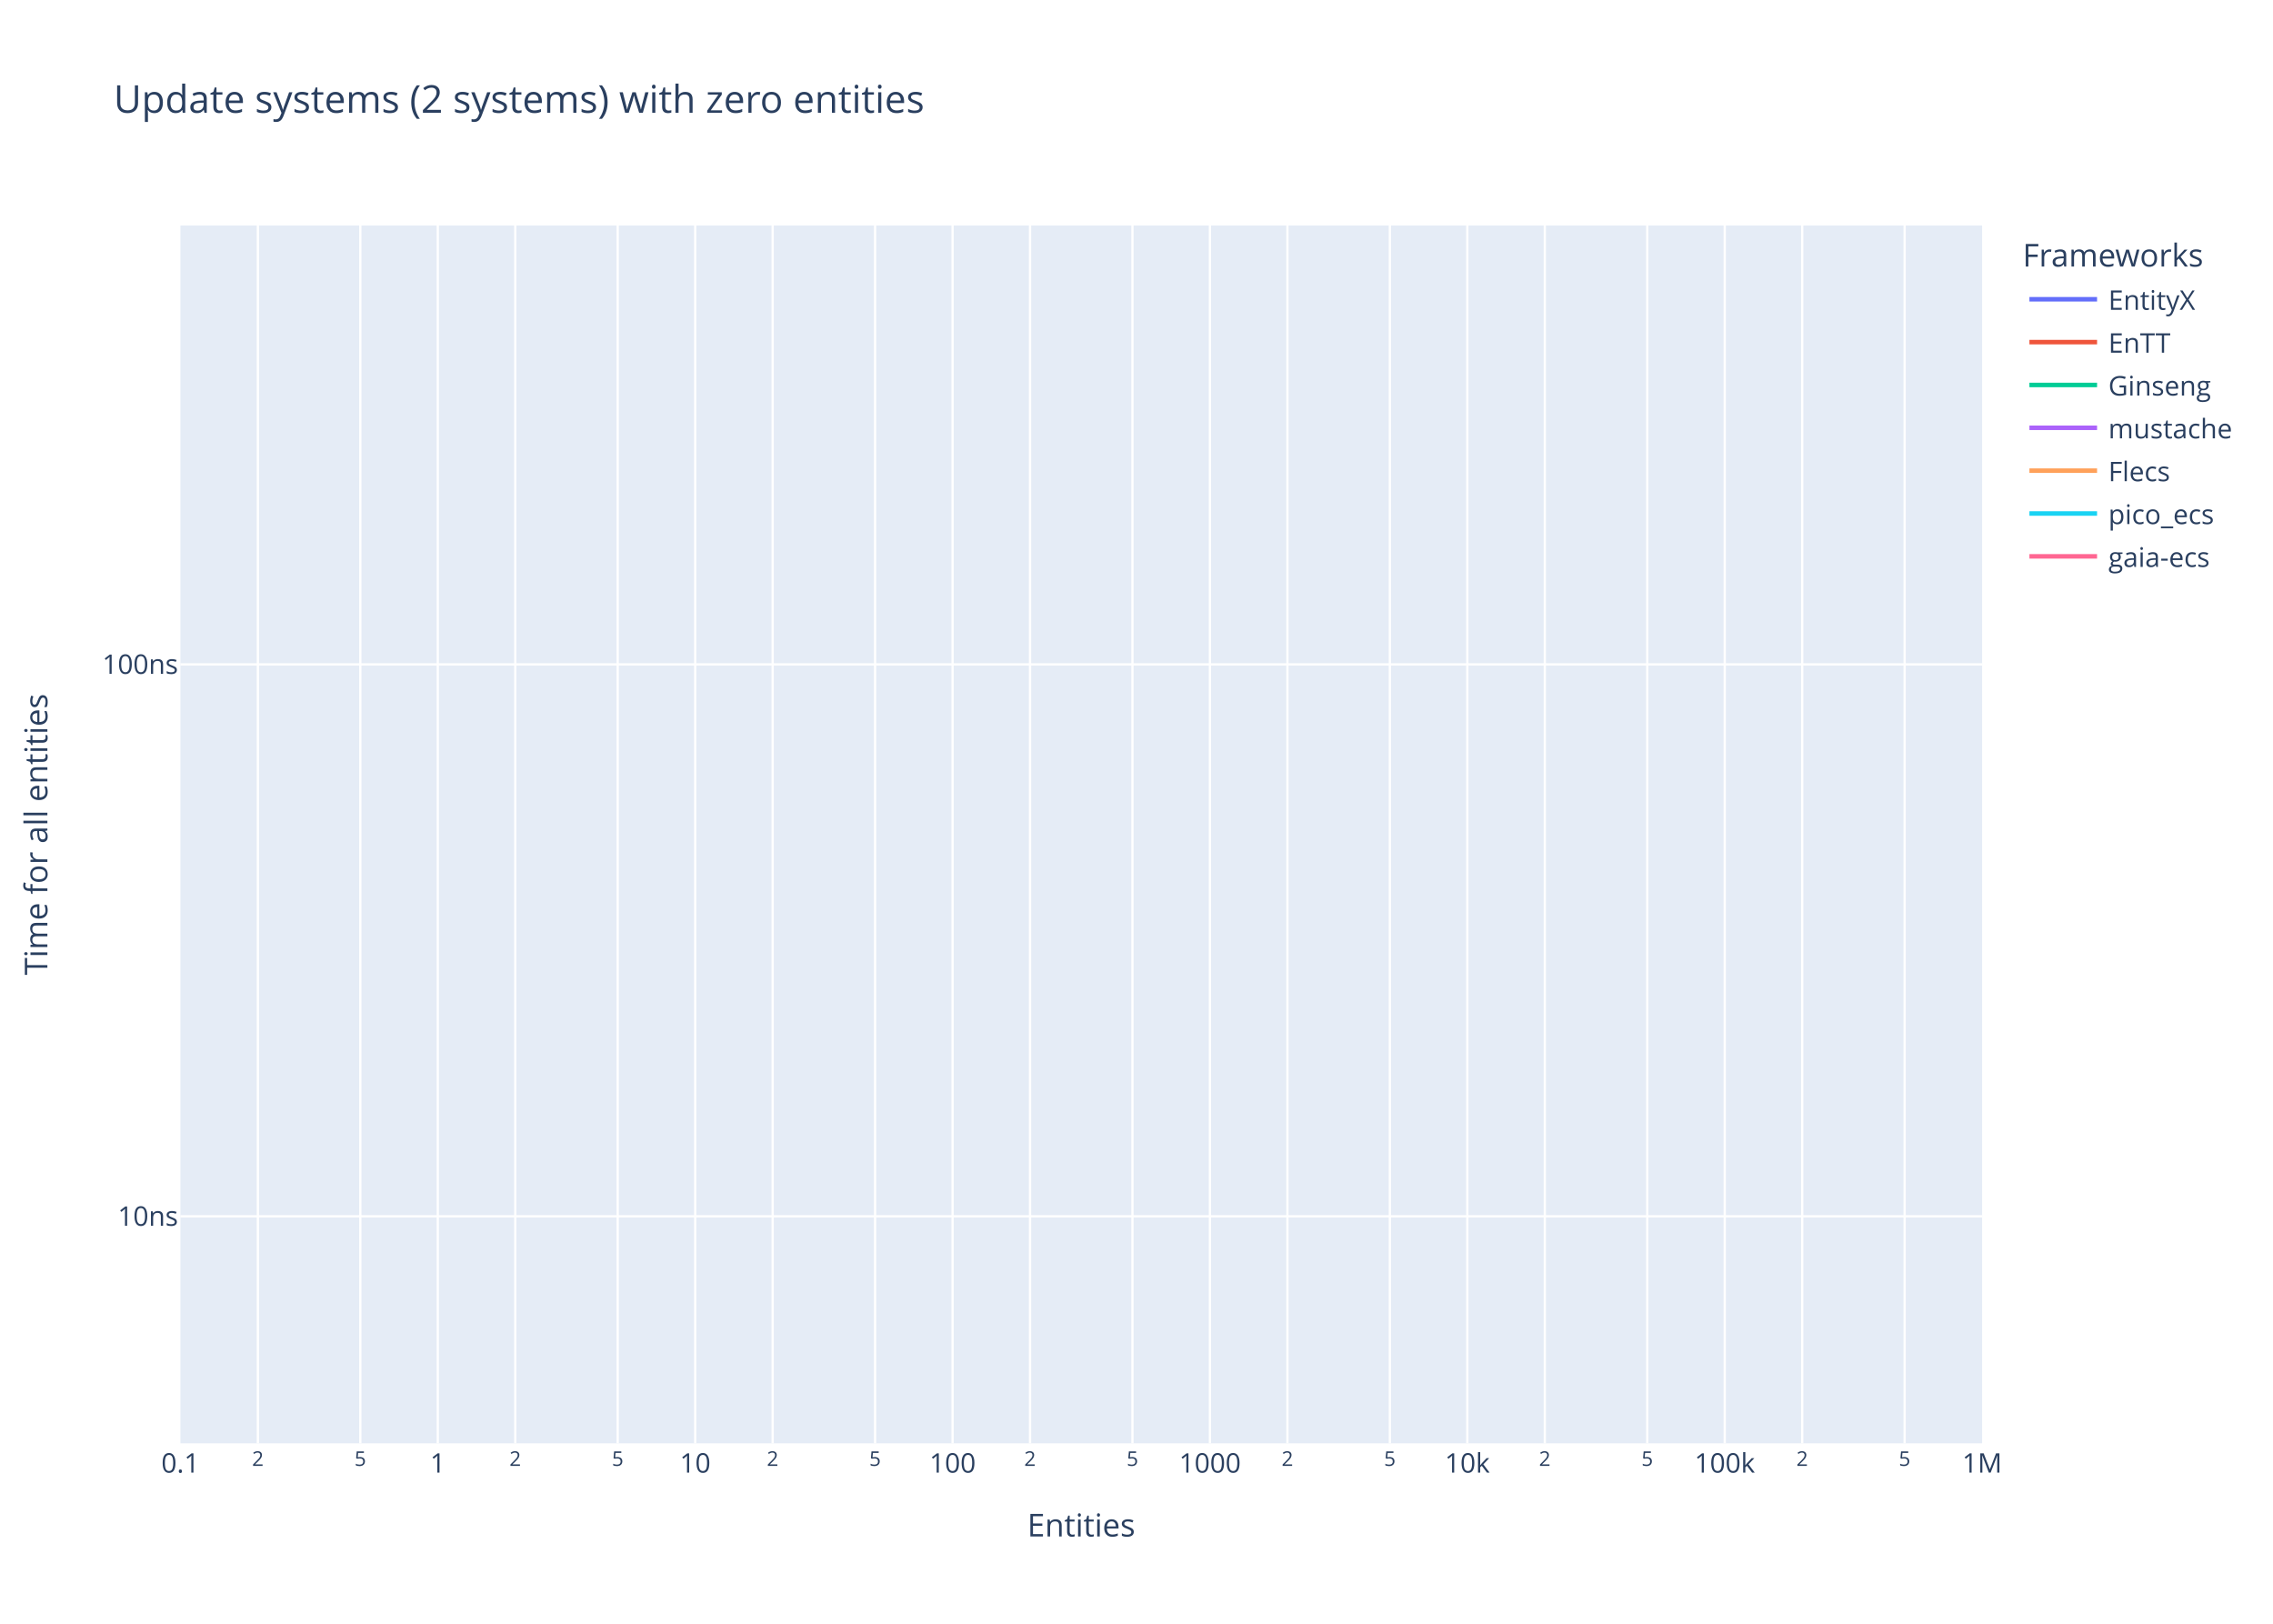
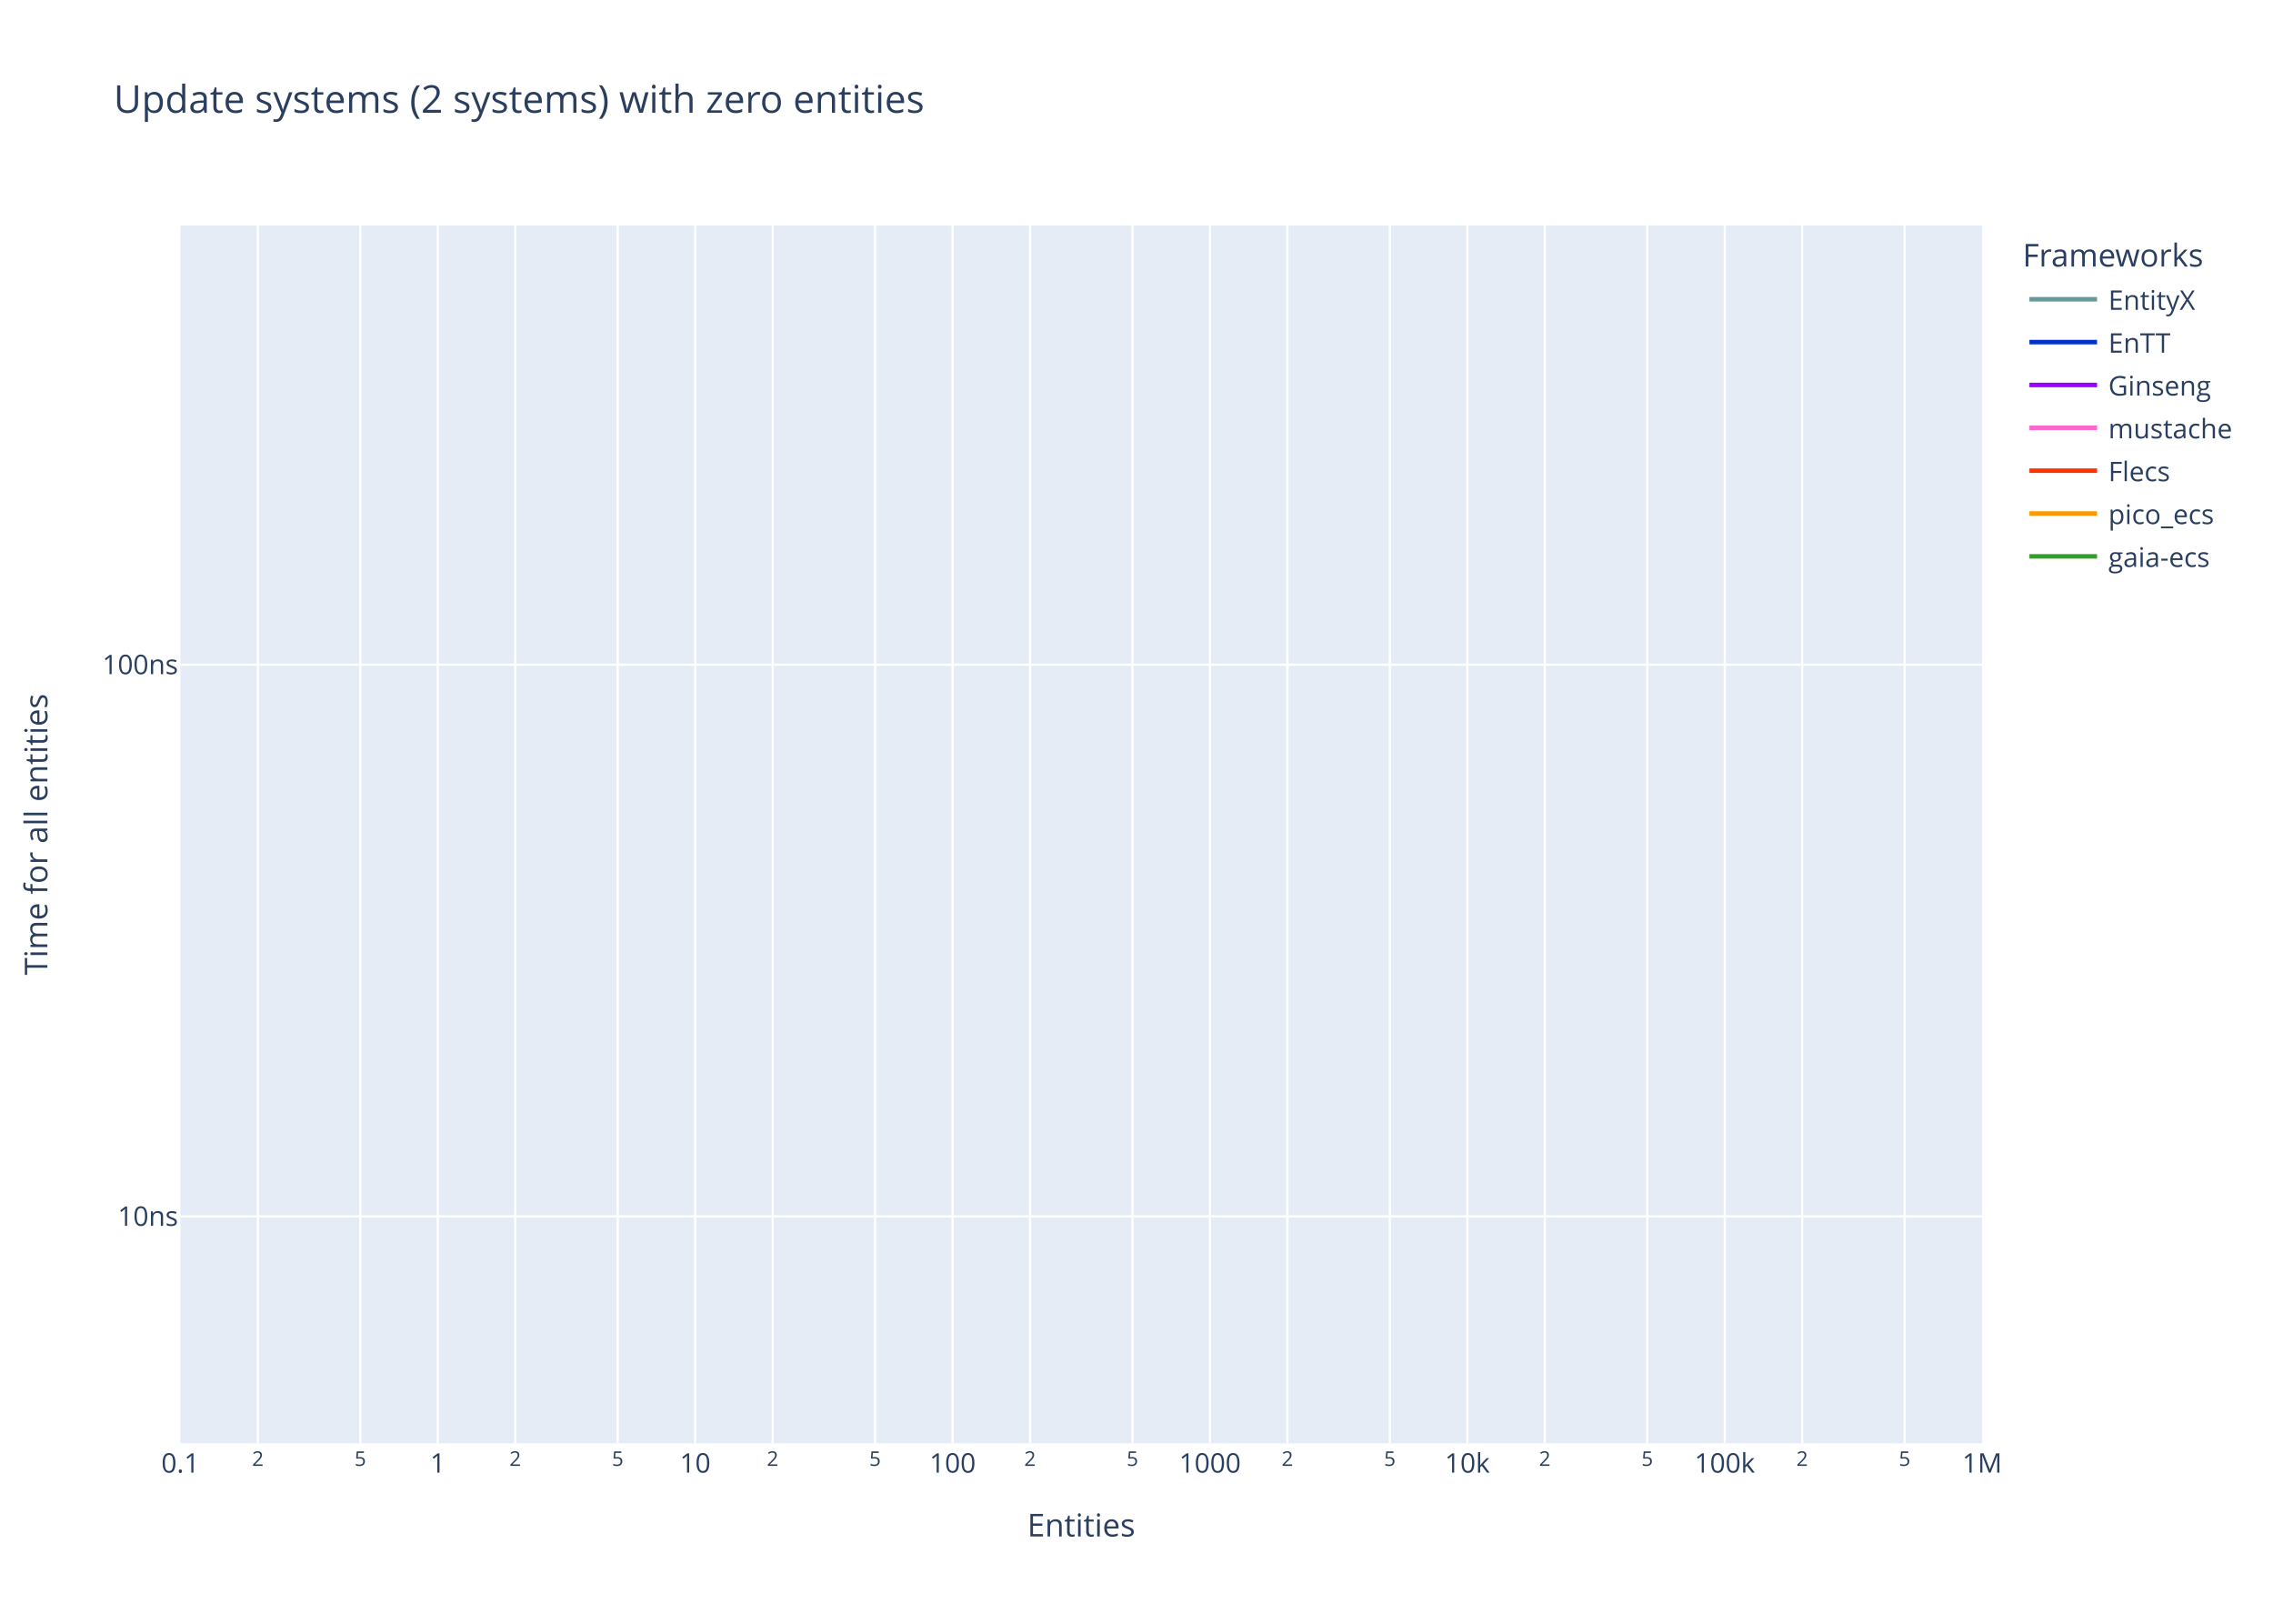
<svg xmlns="http://www.w3.org/2000/svg" class="main-svg" width="1008" height="720" style="" viewBox="0 0 1008 720">
  <rect x="0" y="0" width="1008" height="720" style="fill: rgb(255, 255, 255); fill-opacity: 1;" />
-   <defs id="defs-785926">
+   <defs id="defs-7514cf">
    <g class="clips">
-       <clipPath id="clip785926xyplot" class="plotclip">
+       <clipPath id="clip7514cfxyplot" class="plotclip">
        <rect width="799" height="540" />
      </clipPath>
-       <clipPath class="axesclip" id="clip785926x">
+       <clipPath class="axesclip" id="clip7514cfx">
        <rect x="80" y="0" width="799" height="720" />
      </clipPath>
-       <clipPath class="axesclip" id="clip785926y">
+       <clipPath class="axesclip" id="clip7514cfy">
        <rect x="0" y="100" width="1008" height="540" />
      </clipPath>
-       <clipPath class="axesclip" id="clip785926xy">
+       <clipPath class="axesclip" id="clip7514cfxy">
        <rect x="80" y="100" width="799" height="540" />
      </clipPath>
    </g>
    <g class="gradients" />
    <g class="patterns" />
  </defs>
  <g class="bglayer">
    <rect class="bg" x="80" y="100" width="799" height="540" style="fill: rgb(229, 236, 246); fill-opacity: 1; stroke-width: 0;" />
  </g>
  <g class="layer-below">
    <g class="imagelayer" />
    <g class="shapelayer" />
  </g>
  <g class="cartesianlayer">
    <g class="subplot xy">
      <g class="layer-subplot">
        <g class="shapelayer" />
        <g class="imagelayer" />
      </g>
      <g class="minor-gridlayer">
        <g class="x" />
        <g class="y" />
      </g>
      <g class="gridlayer">
        <g class="x">
          <path class="xgrid crisp" transform="translate(114.36,0)" d="M0,100v540" style="stroke: rgb(255, 255, 255); stroke-opacity: 1; stroke-width: 1px;" />
          <path class="xgrid crisp" transform="translate(159.78,0)" d="M0,100v540" style="stroke: rgb(255, 255, 255); stroke-opacity: 1; stroke-width: 1px;" />
          <path class="xgrid crisp" transform="translate(194.14,0)" d="M0,100v540" style="stroke: rgb(255, 255, 255); stroke-opacity: 1; stroke-width: 1px;" />
          <path class="xgrid crisp" transform="translate(228.5,0)" d="M0,100v540" style="stroke: rgb(255, 255, 255); stroke-opacity: 1; stroke-width: 1px;" />
          <path class="xgrid crisp" transform="translate(273.93,0)" d="M0,100v540" style="stroke: rgb(255, 255, 255); stroke-opacity: 1; stroke-width: 1px;" />
          <path class="xgrid crisp" transform="translate(308.29,0)" d="M0,100v540" style="stroke: rgb(255, 255, 255); stroke-opacity: 1; stroke-width: 1px;" />
          <path class="xgrid crisp" transform="translate(342.65,0)" d="M0,100v540" style="stroke: rgb(255, 255, 255); stroke-opacity: 1; stroke-width: 1px;" />
          <path class="xgrid crisp" transform="translate(388.07,0)" d="M0,100v540" style="stroke: rgb(255, 255, 255); stroke-opacity: 1; stroke-width: 1px;" />
          <path class="xgrid crisp" transform="translate(422.43,0)" d="M0,100v540" style="stroke: rgb(255, 255, 255); stroke-opacity: 1; stroke-width: 1px;" />
          <path class="xgrid crisp" transform="translate(456.79,0)" d="M0,100v540" style="stroke: rgb(255, 255, 255); stroke-opacity: 1; stroke-width: 1px;" />
          <path class="xgrid crisp" transform="translate(502.21,0)" d="M0,100v540" style="stroke: rgb(255, 255, 255); stroke-opacity: 1; stroke-width: 1px;" />
          <path class="xgrid crisp" transform="translate(536.57,0)" d="M0,100v540" style="stroke: rgb(255, 255, 255); stroke-opacity: 1; stroke-width: 1px;" />
          <path class="xgrid crisp" transform="translate(570.93,0)" d="M0,100v540" style="stroke: rgb(255, 255, 255); stroke-opacity: 1; stroke-width: 1px;" />
          <path class="xgrid crisp" transform="translate(616.35,0)" d="M0,100v540" style="stroke: rgb(255, 255, 255); stroke-opacity: 1; stroke-width: 1px;" />
          <path class="xgrid crisp" transform="translate(650.71,0)" d="M0,100v540" style="stroke: rgb(255, 255, 255); stroke-opacity: 1; stroke-width: 1px;" />
          <path class="xgrid crisp" transform="translate(685.07,0)" d="M0,100v540" style="stroke: rgb(255, 255, 255); stroke-opacity: 1; stroke-width: 1px;" />
          <path class="xgrid crisp" transform="translate(730.5,0)" d="M0,100v540" style="stroke: rgb(255, 255, 255); stroke-opacity: 1; stroke-width: 1px;" />
          <path class="xgrid crisp" transform="translate(764.86,0)" d="M0,100v540" style="stroke: rgb(255, 255, 255); stroke-opacity: 1; stroke-width: 1px;" />
          <path class="xgrid crisp" transform="translate(799.22,0)" d="M0,100v540" style="stroke: rgb(255, 255, 255); stroke-opacity: 1; stroke-width: 1px;" />
          <path class="xgrid crisp" transform="translate(844.64,0)" d="M0,100v540" style="stroke: rgb(255, 255, 255); stroke-opacity: 1; stroke-width: 1px;" />
        </g>
        <g class="y">
-           <path class="ygrid crisp" transform="translate(0,539.33)" d="M80,0h799" style="stroke: rgb(255, 255, 255); stroke-opacity: 1; stroke-width: 1px;" />
-           <path class="ygrid crisp" transform="translate(0,294.6)" d="M80,0h799" style="stroke: rgb(255, 255, 255); stroke-opacity: 1; stroke-width: 1px;" />
+           <path class="ygrid crisp" transform="translate(0,539.36)" d="M80,0h799" style="stroke: rgb(255, 255, 255); stroke-opacity: 1; stroke-width: 1px;" />
+           <path class="ygrid crisp" transform="translate(0,294.74)" d="M80,0h799" style="stroke: rgb(255, 255, 255); stroke-opacity: 1; stroke-width: 1px;" />
        </g>
      </g>
      <g class="zerolinelayer" />
      <path class="xlines-below" />
      <path class="ylines-below" />
      <g class="overlines-below" />
      <g class="xaxislayer-below" />
      <g class="yaxislayer-below" />
      <g class="overaxes-below" />
-       <g class="plot" transform="translate(80,100)" clip-path="url(#clip785926xyplot)">
+       <g class="plot" transform="translate(80,100)" clip-path="url(#clip7514cfxyplot)">
        <g class="scatterlayer mlayer">
-           <g class="trace scatter trace0ee2e8" style="stroke-miterlimit: 2; opacity: 1;">
-             <g class="fills" />
-             <g class="errorbars" />
-             <g class="lines">
-               <path class="js-line" d="M-15980,306.18" style="vector-effect: none; fill: none; stroke: rgb(99, 110, 250); stroke-opacity: 1; stroke-width: 2px; opacity: 1;" />
-             </g>
-             <g class="points" />
-             <g class="text" />
-           </g>
-           <g class="trace scatter traceb25acf" style="stroke-miterlimit: 2; opacity: 1;">
-             <g class="fills" />
-             <g class="errorbars" />
-             <g class="lines">
-               <path class="js-line" d="M-15980,389.38" style="vector-effect: none; fill: none; stroke: rgb(239, 85, 59); stroke-opacity: 1; stroke-width: 2px; opacity: 1;" />
-             </g>
-             <g class="points" />
-             <g class="text" />
-           </g>
-           <g class="trace scatter tracec6f167" style="stroke-miterlimit: 2; opacity: 1;">
-             <g class="fills" />
-             <g class="errorbars" />
-             <g class="lines">
-               <path class="js-line" d="M-15980,513" style="vector-effect: none; fill: none; stroke: rgb(0, 204, 150); stroke-opacity: 1; stroke-width: 2px; opacity: 1;" />
-             </g>
-             <g class="points" />
-             <g class="text" />
-           </g>
-           <g class="trace scatter tracefdec3b" style="stroke-miterlimit: 2; opacity: 1;">
-             <g class="fills" />
-             <g class="errorbars" />
-             <g class="lines">
-               <path class="js-line" d="M-15980,76.78" style="vector-effect: none; fill: none; stroke: rgb(171, 99, 250); stroke-opacity: 1; stroke-width: 2px; opacity: 1;" />
-             </g>
-             <g class="points" />
-             <g class="text" />
-           </g>
-           <g class="trace scatter tracef81ae9" style="stroke-miterlimit: 2; opacity: 1;">
-             <g class="fills" />
-             <g class="errorbars" />
-             <g class="lines">
-               <path class="js-line" d="M-15980,27" style="vector-effect: none; fill: none; stroke: rgb(255, 161, 90); stroke-opacity: 1; stroke-width: 2px; opacity: 1;" />
-             </g>
-             <g class="points" />
-             <g class="text" />
-           </g>
-           <g class="trace scatter traced814d6" style="stroke-miterlimit: 2; opacity: 1;">
-             <g class="fills" />
-             <g class="errorbars" />
-             <g class="lines">
-               <path class="js-line" d="M-15980,411.44" style="vector-effect: none; fill: none; stroke: rgb(25, 211, 243); stroke-opacity: 1; stroke-width: 2px; opacity: 1;" />
-             </g>
-             <g class="points" />
-             <g class="text" />
-           </g>
-           <g class="trace scatter traced75d71" style="stroke-miterlimit: 2; opacity: 1;">
-             <g class="fills" />
-             <g class="errorbars" />
-             <g class="lines">
-               <path class="js-line" d="M-15980,341.94" style="vector-effect: none; fill: none; stroke: rgb(255, 102, 146); stroke-opacity: 1; stroke-width: 2px; opacity: 1;" />
+           <g class="trace scatter trace809e71" style="stroke-miterlimit: 2; opacity: 1;">
+             <g class="fills" />
+             <g class="errorbars" />
+             <g class="lines">
+               <path class="js-line" d="M-15980,309.35" style="vector-effect: none; fill: none; stroke: rgb(102, 153, 153); stroke-opacity: 1; stroke-width: 2px; opacity: 1;" />
+             </g>
+             <g class="points" />
+             <g class="text" />
+           </g>
+           <g class="trace scatter tracebfc5a0" style="stroke-miterlimit: 2; opacity: 1;">
+             <g class="fills" />
+             <g class="errorbars" />
+             <g class="lines">
+               <path class="js-line" d="M-15980,389.43" style="vector-effect: none; fill: none; stroke: rgb(0, 51, 204); stroke-opacity: 1; stroke-width: 2px; opacity: 1;" />
+             </g>
+             <g class="points" />
+             <g class="text" />
+           </g>
+           <g class="trace scatter tracea4c9de" style="stroke-miterlimit: 2; opacity: 1;">
+             <g class="fills" />
+             <g class="errorbars" />
+             <g class="lines">
+               <path class="js-line" d="M-15980,513" style="vector-effect: none; fill: none; stroke: rgb(153, 0, 255); stroke-opacity: 1; stroke-width: 2px; opacity: 1;" />
+             </g>
+             <g class="points" />
+             <g class="text" />
+           </g>
+           <g class="trace scatter trace9923ec" style="stroke-miterlimit: 2; opacity: 1;">
+             <g class="fills" />
+             <g class="errorbars" />
+             <g class="lines">
+               <path class="js-line" d="M-15980,78.39" style="vector-effect: none; fill: none; stroke: rgb(255, 102, 204); stroke-opacity: 1; stroke-width: 2px; opacity: 1;" />
+             </g>
+             <g class="points" />
+             <g class="text" />
+           </g>
+           <g class="trace scatter trace946e56" style="stroke-miterlimit: 2; opacity: 1;">
+             <g class="fills" />
+             <g class="errorbars" />
+             <g class="lines">
+               <path class="js-line" d="M-15980,27" style="vector-effect: none; fill: none; stroke: rgb(255, 51, 0); stroke-opacity: 1; stroke-width: 2px; opacity: 1;" />
+             </g>
+             <g class="points" />
+             <g class="text" />
+           </g>
+           <g class="trace scatter tracef8ba99" style="stroke-miterlimit: 2; opacity: 1;">
+             <g class="fills" />
+             <g class="errorbars" />
+             <g class="lines">
+               <path class="js-line" d="M-15980,411.49" style="vector-effect: none; fill: none; stroke: rgb(255, 153, 0); stroke-opacity: 1; stroke-width: 2px; opacity: 1;" />
+             </g>
+             <g class="points" />
+             <g class="text" />
+           </g>
+           <g class="trace scatter trace91458b" style="stroke-miterlimit: 2; opacity: 1;">
+             <g class="fills" />
+             <g class="errorbars" />
+             <g class="lines">
+               <path class="js-line" d="M-15980,342.02" style="vector-effect: none; fill: none; stroke: rgb(51, 160, 44); stroke-opacity: 1; stroke-width: 2px; opacity: 1;" />
            </g>
            <g class="points" />
            <g class="text" />
          </g>
        </g>
      </g>
      <g class="overplot" />
      <path class="xlines-above crisp" d="M0,0" style="fill: none;" />
      <path class="ylines-above crisp" d="M0,0" style="fill: none;" />
      <g class="overlines-above" />
      <g class="xaxislayer-above">
        <g class="xtick">
          <text text-anchor="middle" x="0" y="653" transform="translate(80,0)" style="font-family: 'Open Sans', verdana, arial, sans-serif; font-size: 12px; fill: rgb(42, 63, 95); fill-opacity: 1; white-space: pre; opacity: 1;">0.1</text>
        </g>
        <g class="xtick">
          <text text-anchor="middle" x="0" y="650" style="font-family: 'Open Sans', verdana, arial, sans-serif; font-size: 9px; fill: rgb(42, 63, 95); fill-opacity: 1; white-space: pre; opacity: 1;" transform="translate(114.36,0)">2</text>
        </g>
        <g class="xtick">
          <text text-anchor="middle" x="0" y="650" style="font-family: 'Open Sans', verdana, arial, sans-serif; font-size: 9px; fill: rgb(42, 63, 95); fill-opacity: 1; white-space: pre; opacity: 1;" transform="translate(159.78,0)">5</text>
        </g>
        <g class="xtick">
          <text text-anchor="middle" x="0" y="653" style="font-family: 'Open Sans', verdana, arial, sans-serif; font-size: 12px; fill: rgb(42, 63, 95); fill-opacity: 1; white-space: pre; opacity: 1;" transform="translate(194.14,0)">1</text>
        </g>
        <g class="xtick">
          <text text-anchor="middle" x="0" y="650" style="font-family: 'Open Sans', verdana, arial, sans-serif; font-size: 9px; fill: rgb(42, 63, 95); fill-opacity: 1; white-space: pre; opacity: 1;" transform="translate(228.5,0)">2</text>
        </g>
        <g class="xtick">
          <text text-anchor="middle" x="0" y="650" style="font-family: 'Open Sans', verdana, arial, sans-serif; font-size: 9px; fill: rgb(42, 63, 95); fill-opacity: 1; white-space: pre; opacity: 1;" transform="translate(273.93,0)">5</text>
        </g>
        <g class="xtick">
          <text text-anchor="middle" x="0" y="653" style="font-family: 'Open Sans', verdana, arial, sans-serif; font-size: 12px; fill: rgb(42, 63, 95); fill-opacity: 1; white-space: pre; opacity: 1;" transform="translate(308.29,0)">10</text>
        </g>
        <g class="xtick">
          <text text-anchor="middle" x="0" y="650" style="font-family: 'Open Sans', verdana, arial, sans-serif; font-size: 9px; fill: rgb(42, 63, 95); fill-opacity: 1; white-space: pre; opacity: 1;" transform="translate(342.65,0)">2</text>
        </g>
        <g class="xtick">
          <text text-anchor="middle" x="0" y="650" style="font-family: 'Open Sans', verdana, arial, sans-serif; font-size: 9px; fill: rgb(42, 63, 95); fill-opacity: 1; white-space: pre; opacity: 1;" transform="translate(388.07,0)">5</text>
        </g>
        <g class="xtick">
          <text text-anchor="middle" x="0" y="653" style="font-family: 'Open Sans', verdana, arial, sans-serif; font-size: 12px; fill: rgb(42, 63, 95); fill-opacity: 1; white-space: pre; opacity: 1;" transform="translate(422.43,0)">100</text>
        </g>
        <g class="xtick">
          <text text-anchor="middle" x="0" y="650" style="font-family: 'Open Sans', verdana, arial, sans-serif; font-size: 9px; fill: rgb(42, 63, 95); fill-opacity: 1; white-space: pre; opacity: 1;" transform="translate(456.79,0)">2</text>
        </g>
        <g class="xtick">
          <text text-anchor="middle" x="0" y="650" style="font-family: 'Open Sans', verdana, arial, sans-serif; font-size: 9px; fill: rgb(42, 63, 95); fill-opacity: 1; white-space: pre; opacity: 1;" transform="translate(502.21,0)">5</text>
        </g>
        <g class="xtick">
          <text text-anchor="middle" x="0" y="653" style="font-family: 'Open Sans', verdana, arial, sans-serif; font-size: 12px; fill: rgb(42, 63, 95); fill-opacity: 1; white-space: pre; opacity: 1;" transform="translate(536.57,0)">1000</text>
        </g>
        <g class="xtick">
          <text text-anchor="middle" x="0" y="650" style="font-family: 'Open Sans', verdana, arial, sans-serif; font-size: 9px; fill: rgb(42, 63, 95); fill-opacity: 1; white-space: pre; opacity: 1;" transform="translate(570.93,0)">2</text>
        </g>
        <g class="xtick">
          <text text-anchor="middle" x="0" y="650" style="font-family: 'Open Sans', verdana, arial, sans-serif; font-size: 9px; fill: rgb(42, 63, 95); fill-opacity: 1; white-space: pre; opacity: 1;" transform="translate(616.35,0)">5</text>
        </g>
        <g class="xtick">
          <text text-anchor="middle" x="0" y="653" style="font-family: 'Open Sans', verdana, arial, sans-serif; font-size: 12px; fill: rgb(42, 63, 95); fill-opacity: 1; white-space: pre; opacity: 1;" transform="translate(650.71,0)">10k</text>
        </g>
        <g class="xtick">
          <text text-anchor="middle" x="0" y="650" style="font-family: 'Open Sans', verdana, arial, sans-serif; font-size: 9px; fill: rgb(42, 63, 95); fill-opacity: 1; white-space: pre; opacity: 1;" transform="translate(685.07,0)">2</text>
        </g>
        <g class="xtick">
          <text text-anchor="middle" x="0" y="650" style="font-family: 'Open Sans', verdana, arial, sans-serif; font-size: 9px; fill: rgb(42, 63, 95); fill-opacity: 1; white-space: pre; opacity: 1;" transform="translate(730.5,0)">5</text>
        </g>
        <g class="xtick">
          <text text-anchor="middle" x="0" y="653" style="font-family: 'Open Sans', verdana, arial, sans-serif; font-size: 12px; fill: rgb(42, 63, 95); fill-opacity: 1; white-space: pre; opacity: 1;" transform="translate(764.86,0)">100k</text>
        </g>
        <g class="xtick">
          <text text-anchor="middle" x="0" y="650" style="font-family: 'Open Sans', verdana, arial, sans-serif; font-size: 9px; fill: rgb(42, 63, 95); fill-opacity: 1; white-space: pre; opacity: 1;" transform="translate(799.22,0)">2</text>
        </g>
        <g class="xtick">
          <text text-anchor="middle" x="0" y="650" style="font-family: 'Open Sans', verdana, arial, sans-serif; font-size: 9px; fill: rgb(42, 63, 95); fill-opacity: 1; white-space: pre; opacity: 1;" transform="translate(844.64,0)">5</text>
        </g>
        <g class="xtick">
          <text text-anchor="middle" x="0" y="653" style="font-family: 'Open Sans', verdana, arial, sans-serif; font-size: 12px; fill: rgb(42, 63, 95); fill-opacity: 1; white-space: pre; opacity: 1;" transform="translate(879,0)">1M</text>
        </g>
      </g>
      <g class="yaxislayer-above">
        <g class="ytick">
-           <text text-anchor="end" x="79" y="4.2" transform="translate(0,539.33)" style="font-family: 'Open Sans', verdana, arial, sans-serif; font-size: 12px; fill: rgb(42, 63, 95); fill-opacity: 1; white-space: pre; opacity: 1;">10ns</text>
+           <text text-anchor="end" x="79" y="4.2" transform="translate(0,539.36)" style="font-family: 'Open Sans', verdana, arial, sans-serif; font-size: 12px; fill: rgb(42, 63, 95); fill-opacity: 1; white-space: pre; opacity: 1;">10ns</text>
        </g>
        <g class="ytick">
-           <text text-anchor="end" x="79" y="4.2" style="font-family: 'Open Sans', verdana, arial, sans-serif; font-size: 12px; fill: rgb(42, 63, 95); fill-opacity: 1; white-space: pre; opacity: 1;" transform="translate(0,294.6)">100ns</text>
+           <text text-anchor="end" x="79" y="4.2" style="font-family: 'Open Sans', verdana, arial, sans-serif; font-size: 12px; fill: rgb(42, 63, 95); fill-opacity: 1; white-space: pre; opacity: 1;" transform="translate(0,294.74)">100ns</text>
        </g>
      </g>
      <g class="overaxes-above" />
    </g>
  </g>
  <g class="polarlayer" />
  <g class="smithlayer" />
  <g class="ternarylayer" />
  <g class="geolayer" />
  <g class="funnelarealayer" />
  <g class="pielayer" />
  <g class="iciclelayer" />
  <g class="treemaplayer" />
  <g class="sunburstlayer" />
  <g class="glimages" />
-   <defs id="topdefs-785926">
+   <defs id="topdefs-7514cf">
    <g class="clips" />
-     <clipPath id="legend785926">
+     <clipPath id="legend7514cf">
      <rect width="101" height="162" x="0" y="0" />
    </clipPath>
  </defs>
  <g class="layer-above">
    <g class="imagelayer" />
    <g class="shapelayer" />
  </g>
  <g class="infolayer">
    <g class="legend" pointer-events="all" transform="translate(894.98,100)">
      <rect class="bg" shape-rendering="crispEdges" style="stroke: rgb(68, 68, 68); stroke-opacity: 1; fill: rgb(255, 255, 255); fill-opacity: 1; stroke-width: 0px;" width="101" height="162" x="0" y="0" />
-       <g class="scrollbox" transform="" clip-path="url(#legend785926)">
+       <g class="scrollbox" transform="" clip-path="url(#legend7514cf)">
        <text class="legendtitletext" text-anchor="start" x="2" y="18.2" style="font-family: 'Open Sans', verdana, arial, sans-serif; font-size: 14px; fill: rgb(42, 63, 95); fill-opacity: 1; white-space: pre;">Frameworks</text>
        <g class="groups" transform="">
          <g class="traces" transform="translate(0,32.7)" style="opacity: 1;">
            <text class="legendtext" text-anchor="start" x="40" y="4.68" style="font-family: 'Open Sans', verdana, arial, sans-serif; font-size: 12px; fill: rgb(42, 63, 95); fill-opacity: 1; white-space: pre;">EntityX</text>
            <g class="layers" style="opacity: 1;">
              <g class="legendfill" />
              <g class="legendlines">
-                 <path class="js-line" d="M5,0h30" style="fill: none; stroke: rgb(99, 110, 250); stroke-opacity: 1; stroke-width: 2px;" />
+                 <path class="js-line" d="M5,0h30" style="fill: none; stroke: rgb(102, 153, 153); stroke-opacity: 1; stroke-width: 2px;" />
              </g>
              <g class="legendsymbols">
                <g class="legendpoints" />
              </g>
            </g>
            <rect class="legendtoggle" x="0" y="-9.5" width="95.25" height="19" style="fill: rgb(0, 0, 0); fill-opacity: 0;" />
          </g>
        </g>
        <g class="groups" transform="">
          <g class="traces" transform="translate(0,51.7)" style="opacity: 1;">
            <text class="legendtext" text-anchor="start" x="40" y="4.68" style="font-family: 'Open Sans', verdana, arial, sans-serif; font-size: 12px; fill: rgb(42, 63, 95); fill-opacity: 1; white-space: pre;">EnTT</text>
            <g class="layers" style="opacity: 1;">
              <g class="legendfill" />
              <g class="legendlines">
-                 <path class="js-line" d="M5,0h30" style="fill: none; stroke: rgb(239, 85, 59); stroke-opacity: 1; stroke-width: 2px;" />
+                 <path class="js-line" d="M5,0h30" style="fill: none; stroke: rgb(0, 51, 204); stroke-opacity: 1; stroke-width: 2px;" />
              </g>
              <g class="legendsymbols">
                <g class="legendpoints" />
              </g>
            </g>
            <rect class="legendtoggle" x="0" y="-9.5" width="95.25" height="19" style="fill: rgb(0, 0, 0); fill-opacity: 0;" />
          </g>
        </g>
        <g class="groups" transform="">
          <g class="traces" transform="translate(0,70.7)" style="opacity: 1;">
            <text class="legendtext" text-anchor="start" x="40" y="4.68" style="font-family: 'Open Sans', verdana, arial, sans-serif; font-size: 12px; fill: rgb(42, 63, 95); fill-opacity: 1; white-space: pre;">Ginseng</text>
            <g class="layers" style="opacity: 1;">
              <g class="legendfill" />
              <g class="legendlines">
-                 <path class="js-line" d="M5,0h30" style="fill: none; stroke: rgb(0, 204, 150); stroke-opacity: 1; stroke-width: 2px;" />
+                 <path class="js-line" d="M5,0h30" style="fill: none; stroke: rgb(153, 0, 255); stroke-opacity: 1; stroke-width: 2px;" />
              </g>
              <g class="legendsymbols">
                <g class="legendpoints" />
              </g>
            </g>
            <rect class="legendtoggle" x="0" y="-9.5" width="95.25" height="19" style="fill: rgb(0, 0, 0); fill-opacity: 0;" />
          </g>
        </g>
        <g class="groups" transform="">
          <g class="traces" transform="translate(0,89.7)" style="opacity: 1;">
            <text class="legendtext" text-anchor="start" x="40" y="4.68" style="font-family: 'Open Sans', verdana, arial, sans-serif; font-size: 12px; fill: rgb(42, 63, 95); fill-opacity: 1; white-space: pre;">mustache</text>
            <g class="layers" style="opacity: 1;">
              <g class="legendfill" />
              <g class="legendlines">
-                 <path class="js-line" d="M5,0h30" style="fill: none; stroke: rgb(171, 99, 250); stroke-opacity: 1; stroke-width: 2px;" />
+                 <path class="js-line" d="M5,0h30" style="fill: none; stroke: rgb(255, 102, 204); stroke-opacity: 1; stroke-width: 2px;" />
              </g>
              <g class="legendsymbols">
                <g class="legendpoints" />
              </g>
            </g>
            <rect class="legendtoggle" x="0" y="-9.5" width="95.25" height="19" style="fill: rgb(0, 0, 0); fill-opacity: 0;" />
          </g>
        </g>
        <g class="groups" transform="">
          <g class="traces" transform="translate(0,108.7)" style="opacity: 1;">
            <text class="legendtext" text-anchor="start" x="40" y="4.68" style="font-family: 'Open Sans', verdana, arial, sans-serif; font-size: 12px; fill: rgb(42, 63, 95); fill-opacity: 1; white-space: pre;">Flecs</text>
            <g class="layers" style="opacity: 1;">
              <g class="legendfill" />
              <g class="legendlines">
-                 <path class="js-line" d="M5,0h30" style="fill: none; stroke: rgb(255, 161, 90); stroke-opacity: 1; stroke-width: 2px;" />
+                 <path class="js-line" d="M5,0h30" style="fill: none; stroke: rgb(255, 51, 0); stroke-opacity: 1; stroke-width: 2px;" />
              </g>
              <g class="legendsymbols">
                <g class="legendpoints" />
              </g>
            </g>
            <rect class="legendtoggle" x="0" y="-9.5" width="95.25" height="19" style="fill: rgb(0, 0, 0); fill-opacity: 0;" />
          </g>
        </g>
        <g class="groups" transform="">
          <g class="traces" transform="translate(0,127.7)" style="opacity: 1;">
            <text class="legendtext" text-anchor="start" x="40" y="4.68" style="font-family: 'Open Sans', verdana, arial, sans-serif; font-size: 12px; fill: rgb(42, 63, 95); fill-opacity: 1; white-space: pre;">pico_ecs</text>
            <g class="layers" style="opacity: 1;">
              <g class="legendfill" />
              <g class="legendlines">
-                 <path class="js-line" d="M5,0h30" style="fill: none; stroke: rgb(25, 211, 243); stroke-opacity: 1; stroke-width: 2px;" />
+                 <path class="js-line" d="M5,0h30" style="fill: none; stroke: rgb(255, 153, 0); stroke-opacity: 1; stroke-width: 2px;" />
              </g>
              <g class="legendsymbols">
                <g class="legendpoints" />
              </g>
            </g>
            <rect class="legendtoggle" x="0" y="-9.5" width="95.25" height="19" style="fill: rgb(0, 0, 0); fill-opacity: 0;" />
          </g>
        </g>
        <g class="groups" transform="">
          <g class="traces" transform="translate(0,146.7)" style="opacity: 1;">
            <text class="legendtext" text-anchor="start" x="40" y="4.68" style="font-family: 'Open Sans', verdana, arial, sans-serif; font-size: 12px; fill: rgb(42, 63, 95); fill-opacity: 1; white-space: pre;">gaia-ecs</text>
            <g class="layers" style="opacity: 1;">
              <g class="legendfill" />
              <g class="legendlines">
-                 <path class="js-line" d="M5,0h30" style="fill: none; stroke: rgb(255, 102, 146); stroke-opacity: 1; stroke-width: 2px;" />
+                 <path class="js-line" d="M5,0h30" style="fill: none; stroke: rgb(51, 160, 44); stroke-opacity: 1; stroke-width: 2px;" />
              </g>
              <g class="legendsymbols">
                <g class="legendpoints" />
              </g>
            </g>
            <rect class="legendtoggle" x="0" y="-9.5" width="95.25" height="19" style="fill: rgb(0, 0, 0); fill-opacity: 0;" />
          </g>
        </g>
      </g>
      <rect class="scrollbar" rx="20" ry="3" width="0" height="0" style="fill: rgb(128, 139, 164); fill-opacity: 1;" x="0" y="0" />
    </g>
    <g class="g-gtitle">
      <text class="gtitle" x="50.4" y="50" text-anchor="start" dy="0em" style="font-family: 'Open Sans', verdana, arial, sans-serif; font-size: 17px; fill: rgb(42, 63, 95); opacity: 1; font-weight: normal; white-space: pre;">Update systems (2 systems) with zero entities</text>
    </g>
    <g class="g-xtitle">
      <text class="xtitle" x="479.5" y="681.3" text-anchor="middle" style="font-family: 'Open Sans', verdana, arial, sans-serif; font-size: 14px; fill: rgb(42, 63, 95); opacity: 1; font-weight: normal; white-space: pre;">Entities</text>
    </g>
    <g class="g-ytitle">
      <text class="ytitle" transform="rotate(-90,21.0125,370)" x="21.013" y="370" text-anchor="middle" style="font-family: 'Open Sans', verdana, arial, sans-serif; font-size: 14px; fill: rgb(42, 63, 95); opacity: 1; font-weight: normal; white-space: pre;">Time for all entities</text>
    </g>
  </g>
</svg>
